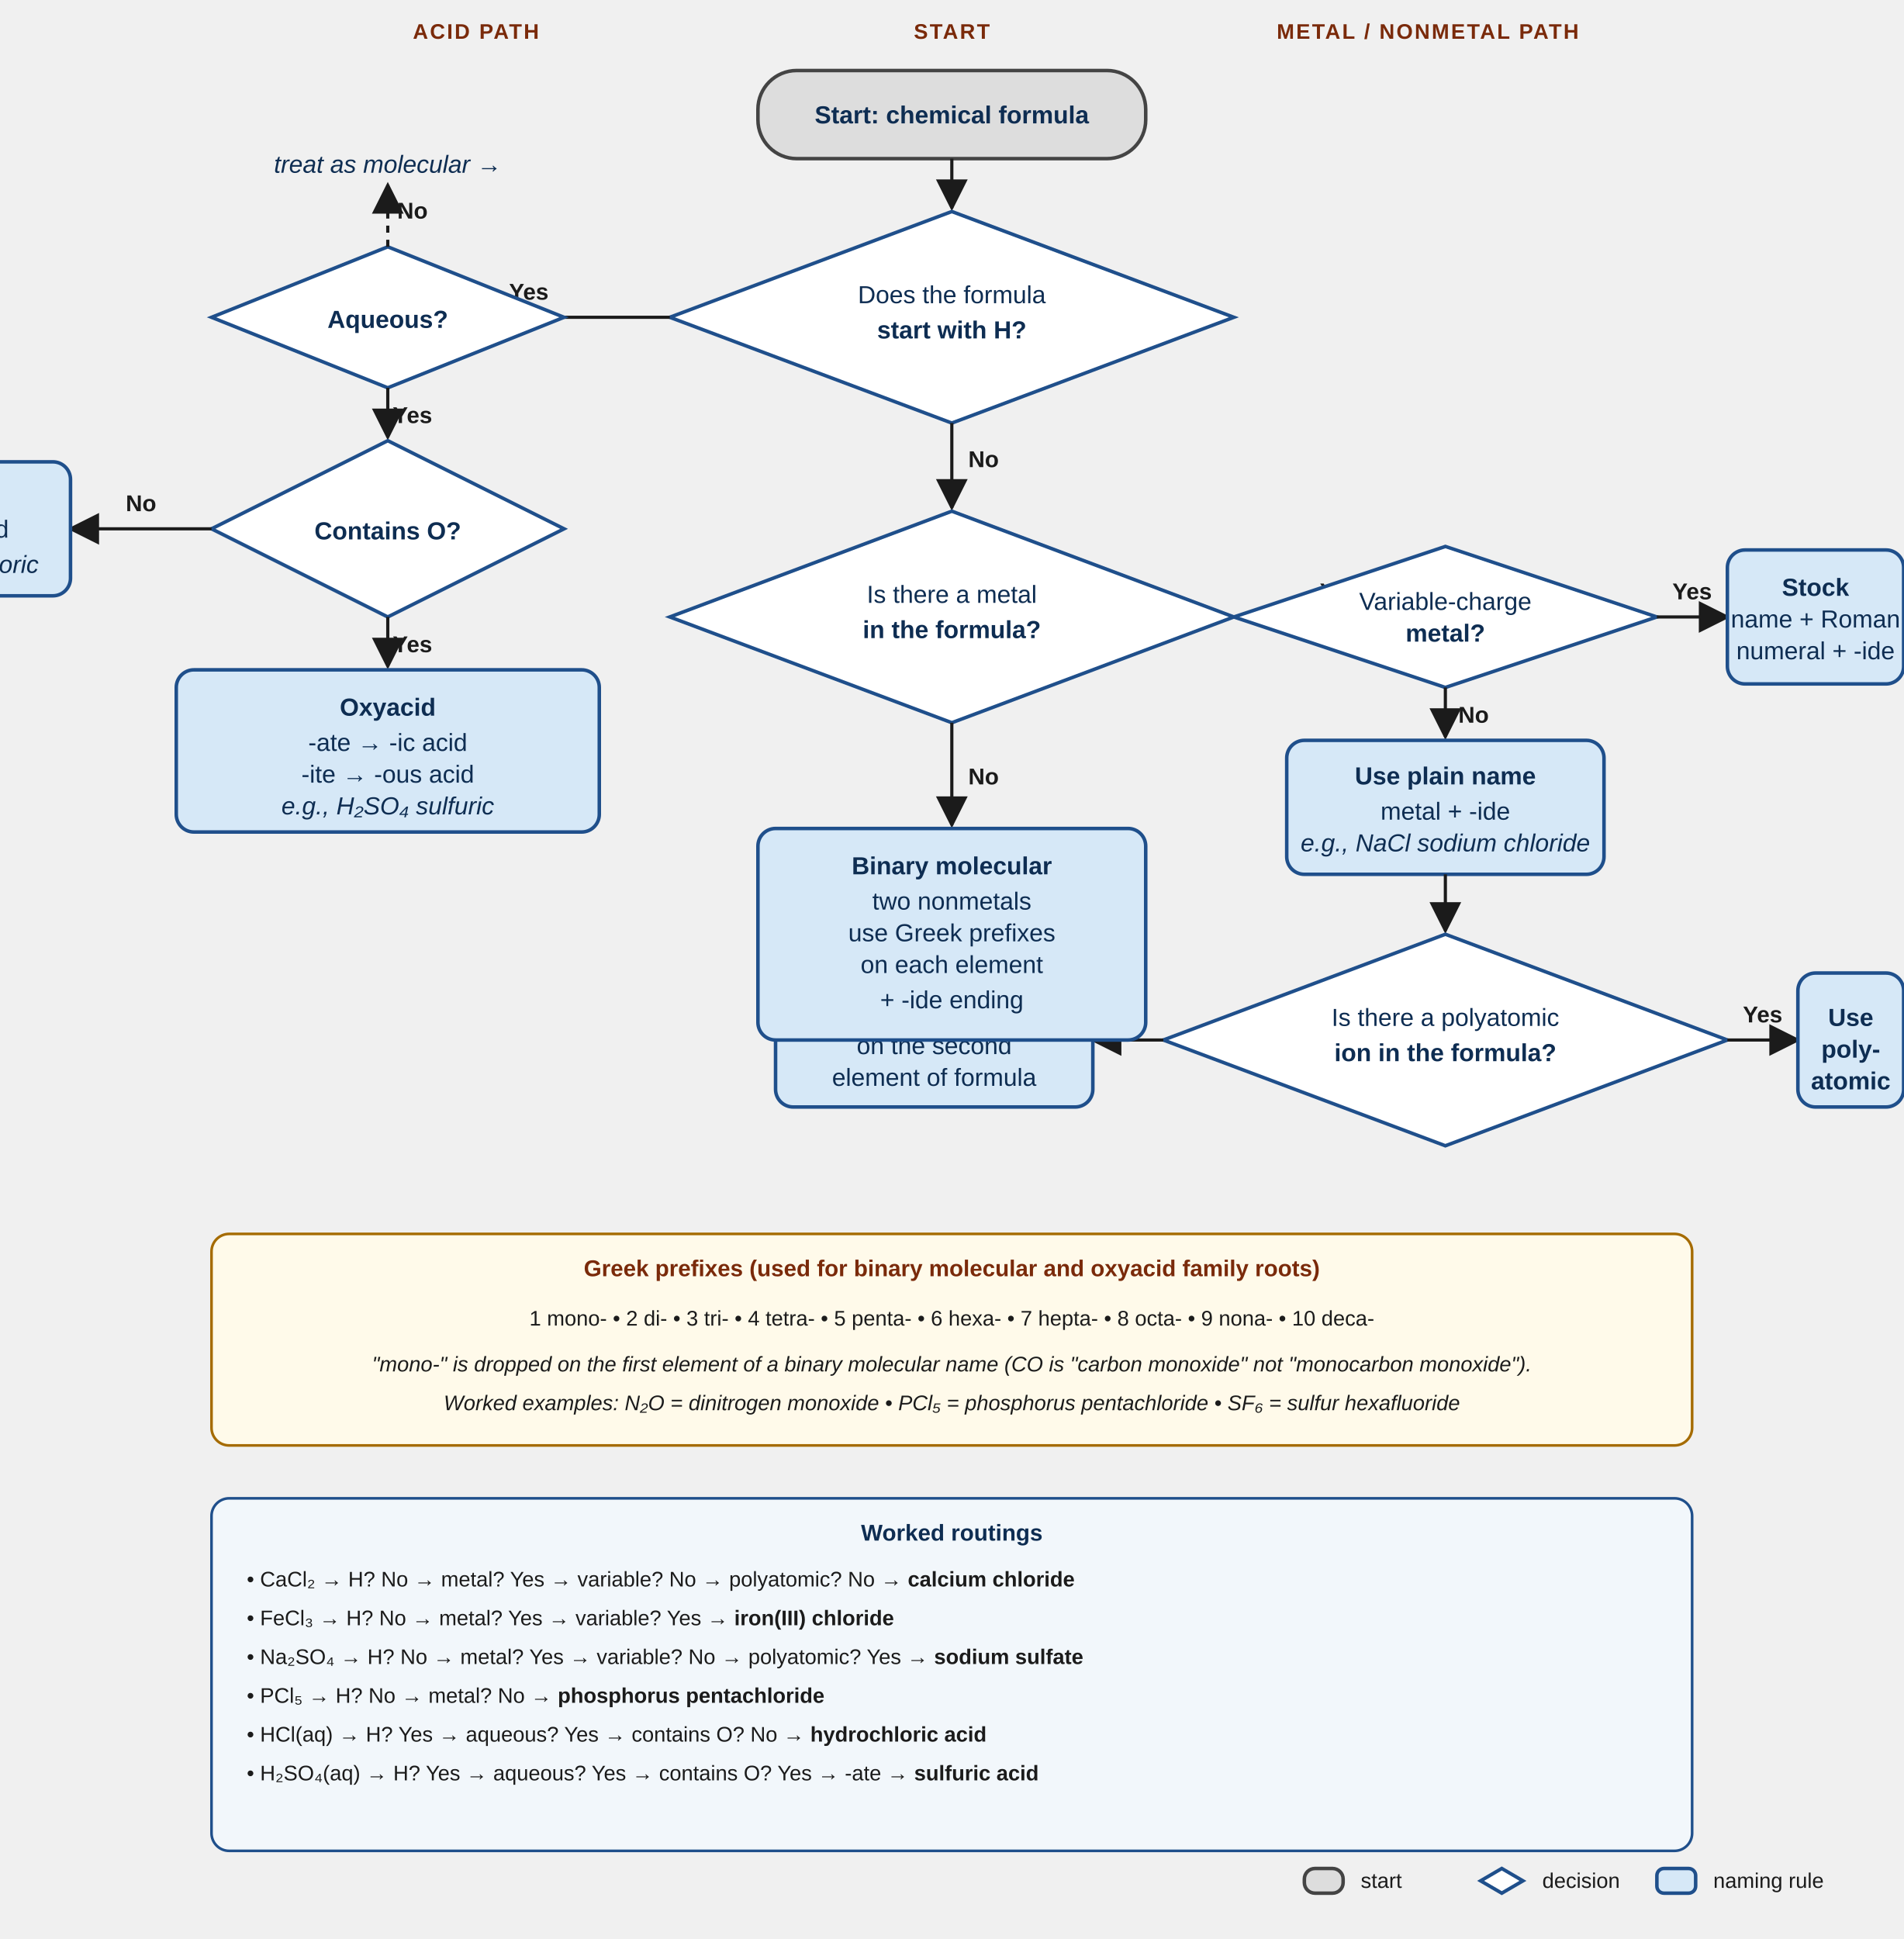
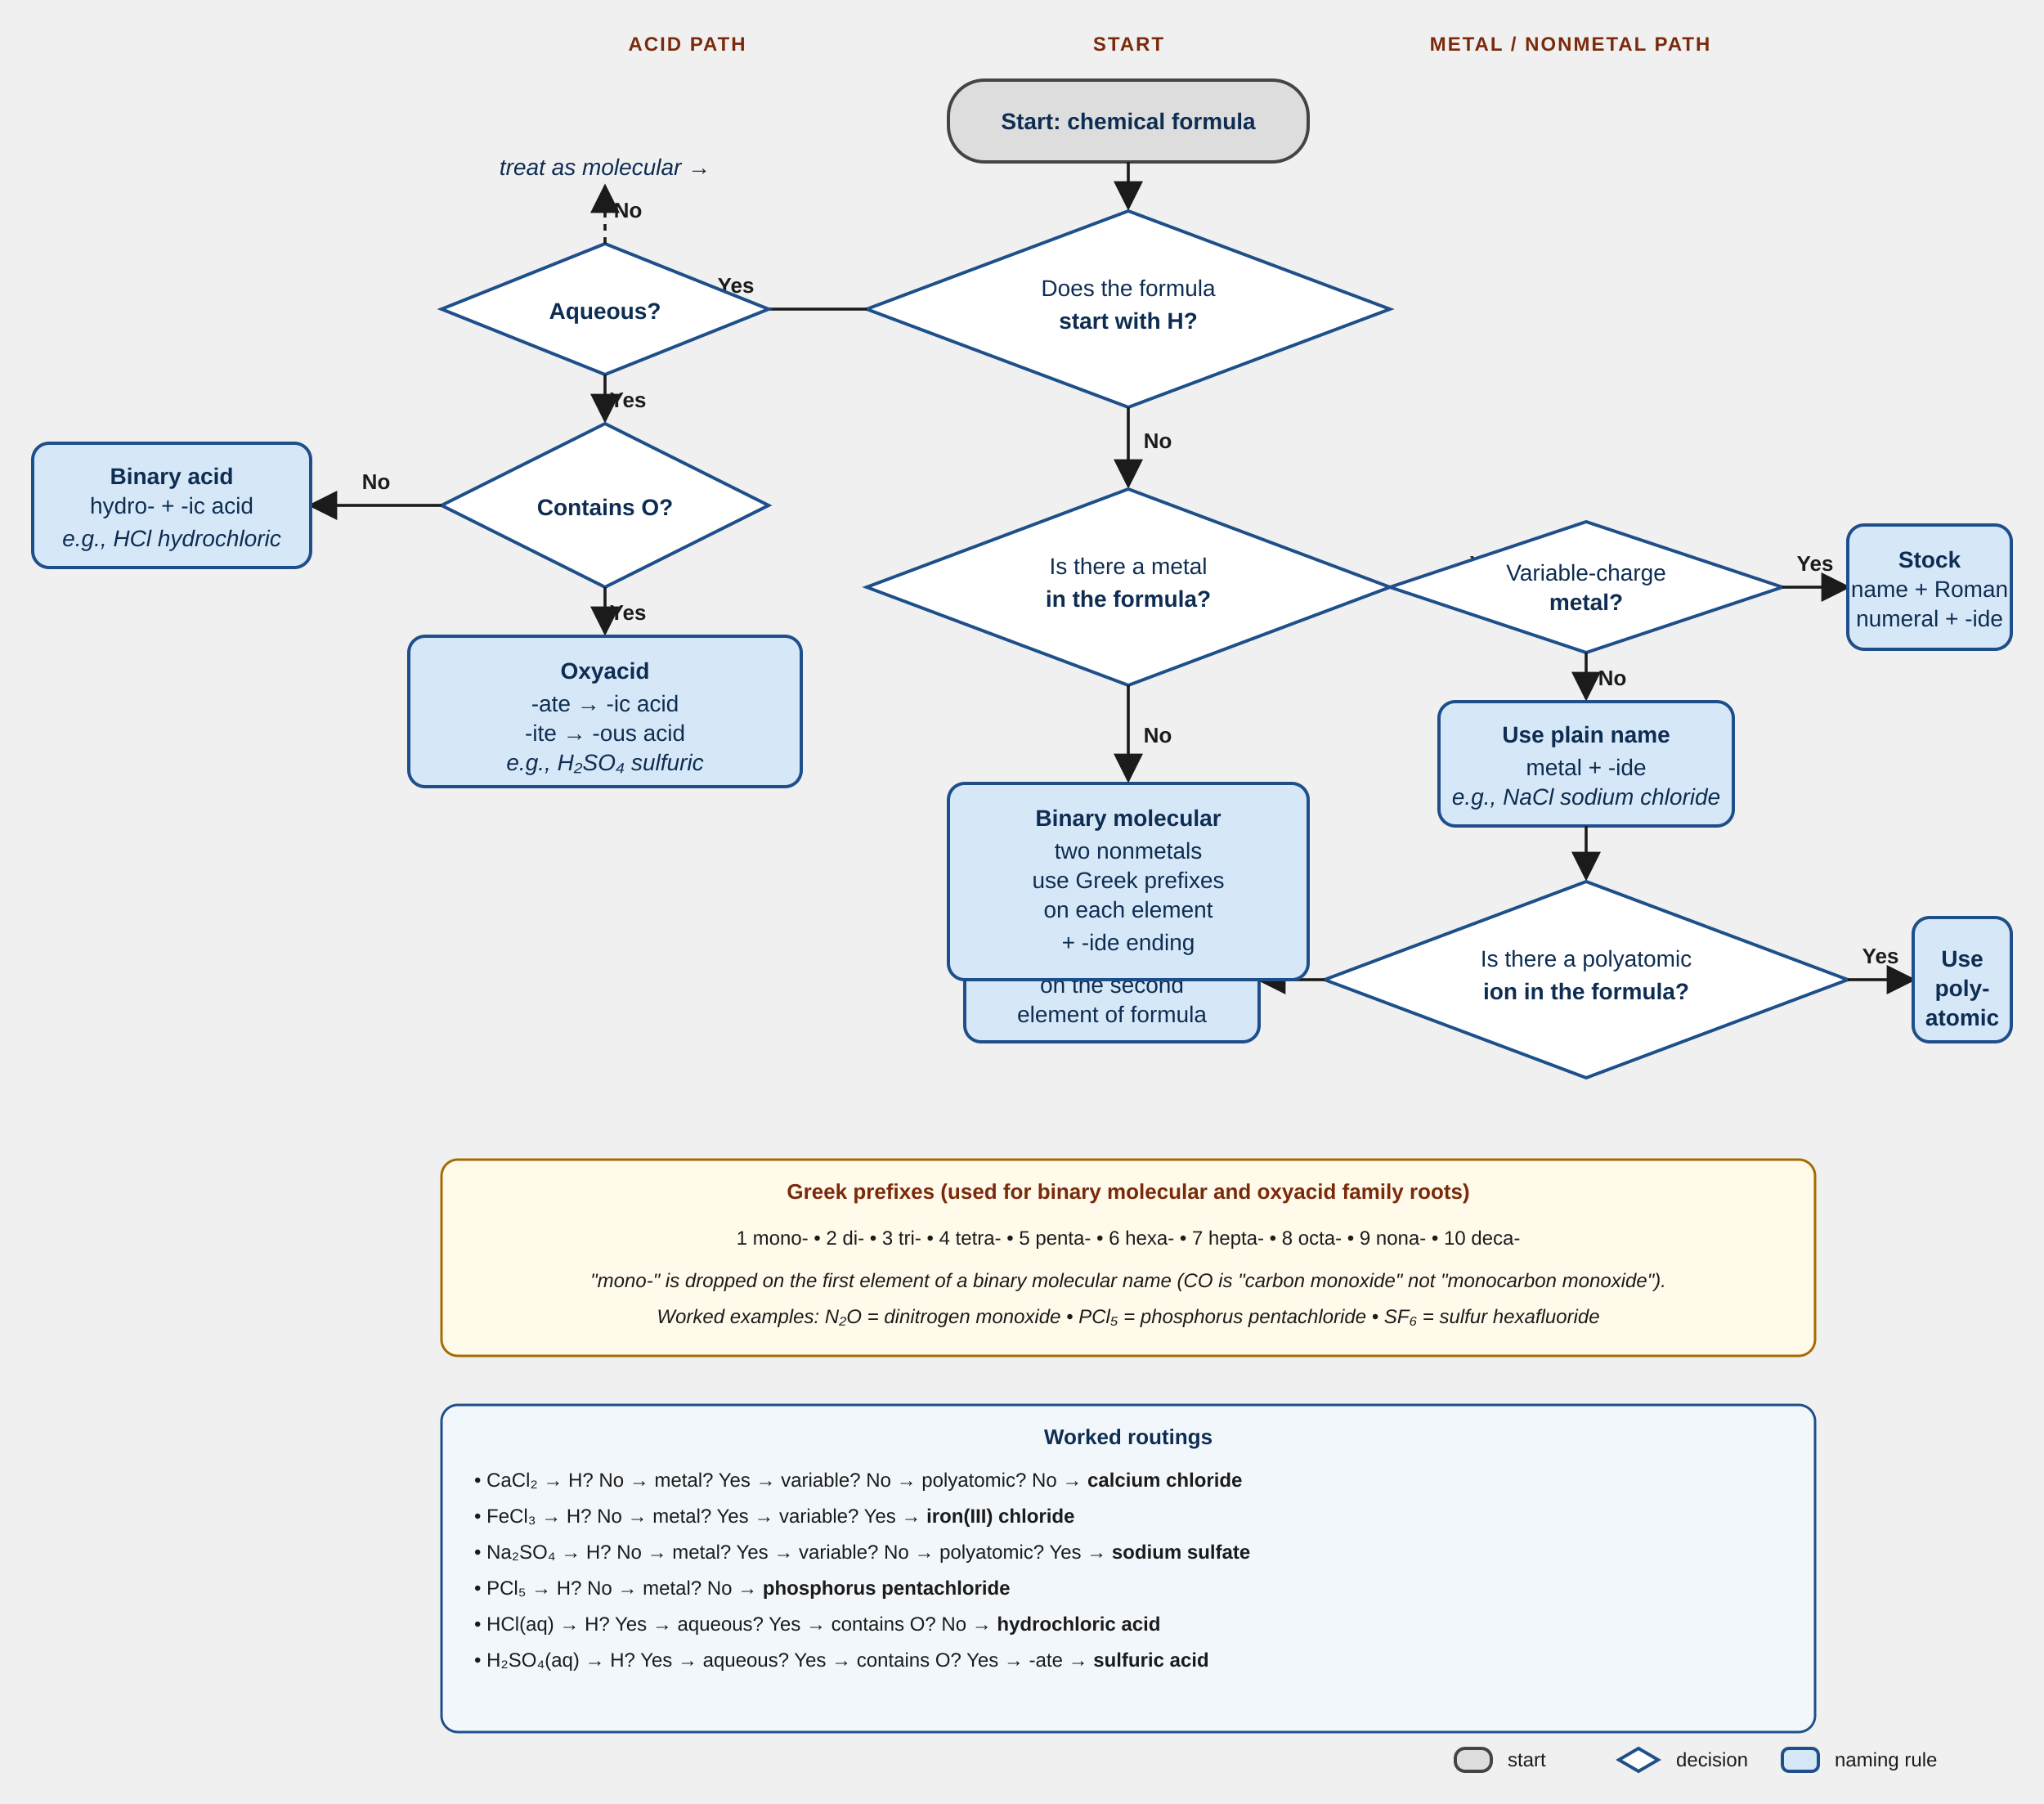
- <svg xmlns="http://www.w3.org/2000/svg" viewBox="0 0 1080 1100" width="1080" height="1100" font-family="Arial, Helvetica, sans-serif" role="img" aria-labelledby="t d">
+ <svg xmlns="http://www.w3.org/2000/svg" viewBox="-150 -9 1250 1103" width="1250" height="1103" font-family="Arial, Helvetica, sans-serif" role="img" aria-labelledby="t d">
  <defs>
    <marker id="ar" viewBox="0 0 10 10" refX="9" refY="5" markerWidth="10" markerHeight="10" orient="auto">
      <path d="M0,0 L10,5 L0,10 z" fill="#1B1B1B" />
    </marker>
  </defs>
  <style>
    .start { fill:#DDDDDD; stroke:#444;    stroke-width:2; }
    .dec   { fill:#FFFFFF; stroke:#1F4F8B; stroke-width:2; }
    .term  { fill:#D6E8F7; stroke:#1F4F8B; stroke-width:2; }
    .lab   { font-size:14px; fill:#0E2D52; text-anchor:middle; }
    .labb  { font-size:14px; font-weight:700; fill:#0E2D52; text-anchor:middle; }
    .yn    { font-size:13px; font-weight:700; fill:#1B1B1B; text-anchor:middle; }
    .edge  { stroke:#1B1B1B; stroke-width:1.8; fill:none; marker-end:url(#ar); }
    .secthdr { font-size:12px; font-weight:700; fill:#7A2A0A; text-anchor:middle; letter-spacing:1px; }
  </style>
  <text class="secthdr" x="270" y="22">ACID PATH</text>
  <text class="secthdr" x="540" y="22">START</text>
  <text class="secthdr" x="810" y="22">METAL / NONMETAL PATH</text>
  <rect class="start" x="430" y="40" width="220" height="50" rx="22" />
  <text class="labb" x="540" y="70">Start: chemical formula</text>
  <line class="edge" x1="540" y1="90" x2="540" y2="118" />
  <polygon class="dec" points="540,120 700,180 540,240 380,180" />
  <text class="lab" x="540" y="172">Does the formula</text>
  <text class="labb" x="540" y="192">start with H?</text>
  <line class="edge" x1="380" y1="180" x2="220" y2="180" />
  <text class="yn" x="300" y="170">Yes</text>
  <polygon class="dec" points="220,140 320,180 220,220 120,180" />
  <text class="labb" x="220" y="186">Aqueous?</text>
  <line class="edge" x1="220" y1="220" x2="220" y2="248" />
  <text class="yn" x="234" y="240">Yes</text>
  <polygon class="dec" points="220,250 320,300 220,350 120,300" />
  <text class="labb" x="220" y="306">Contains O?</text>
  <line class="edge" x1="220" y1="350" x2="220" y2="378" />
  <text class="yn" x="234" y="370">Yes</text>
  <g>
    <rect class="term" x="100" y="380" width="240" height="92" rx="10" />
    <text class="labb" x="220" y="406">Oxyacid</text>
    <text class="lab" x="220" y="426">-ate → -ic acid</text>
    <text class="lab" x="220" y="444">-ite → -ous acid</text>
    <text class="lab" x="220" y="462" font-style="italic">e.g., H₂SO₄ sulfuric</text>
  </g>
  <line class="edge" x1="120" y1="300" x2="40" y2="300" />
  <text class="yn" x="80" y="290">No</text>
  <g>
    <rect class="term" x="-130" y="262" width="170" height="76" rx="10" />
    <text class="labb" x="-45" y="287">Binary acid</text>
    <text class="lab" x="-45" y="305">hydro- + -ic acid</text>
    <text class="lab" x="-45" y="325" font-style="italic">e.g., HCl hydrochloric</text>
  </g>
  <line class="edge" x1="220" y1="140" x2="220" y2="105" stroke-dasharray="4 4" />
  <text class="yn" x="234" y="124">No</text>
  <text class="lab" x="220" y="98" font-style="italic">treat as molecular →</text>
  <line class="edge" x1="540" y1="240" x2="540" y2="288" />
  <text class="yn" x="558" y="265">No</text>
  <polygon class="dec" points="540,290 700,350 540,410 380,350" />
  <text class="lab" x="540" y="342">Is there a metal</text>
  <text class="labb" x="540" y="362">in the formula?</text>
  <line class="edge" x1="700" y1="350" x2="820" y2="350" />
  <text class="yn" x="760" y="340">Yes</text>
  <polygon class="dec" points="820,310 940,350 820,390 700,350" />
  <text class="lab" x="820" y="346">Variable-charge</text>
  <text class="labb" x="820" y="364">metal?</text>
  <line class="edge" x1="940" y1="350" x2="980" y2="350" />
  <text class="yn" x="960" y="340">Yes</text>
  <g>
    <rect class="term" x="980" y="312" width="100" height="76" rx="10" />
    <text class="labb" x="1030" y="338">Stock</text>
    <text class="lab" x="1030" y="356">name + Roman</text>
    <text class="lab" x="1030" y="374">numeral + -ide</text>
  </g>
  <line class="edge" x1="820" y1="390" x2="820" y2="418" />
  <text class="yn" x="836" y="410">No</text>
  <g>
    <rect class="term" x="730" y="420" width="180" height="76" rx="10" />
    <text class="labb" x="820" y="445">Use plain name</text>
    <text class="lab" x="820" y="465">metal + -ide</text>
    <text class="lab" x="820" y="483" font-style="italic">e.g., NaCl sodium chloride</text>
  </g>
  <line class="edge" x1="820" y1="496" x2="820" y2="528" />
  <polygon class="dec" points="820,530 980,590 820,650 660,590" />
  <text class="lab" x="820" y="582">Is there a polyatomic</text>
  <text class="labb" x="820" y="602">ion in the formula?</text>
  <line class="edge" x1="980" y1="590" x2="1020" y2="590" />
  <text class="yn" x="1000" y="580">Yes</text>
  <g>
    <rect class="term" x="1020" y="552" width="60" height="76" rx="10" />
    <text class="labb" x="1050" y="582">Use</text>
    <text class="labb" x="1050" y="600">poly-</text>
    <text class="labb" x="1050" y="618">atomic</text>
  </g>
  <line class="edge" x1="660" y1="590" x2="620" y2="590" />
  <text class="yn" x="640" y="580">No</text>
  <g>
    <rect class="term" x="440" y="552" width="180" height="76" rx="10" />
    <text class="labb" x="530" y="578">Use -ide ending</text>
    <text class="lab" x="530" y="598">on the second</text>
    <text class="lab" x="530" y="616">element of formula</text>
  </g>
  <line class="edge" x1="540" y1="410" x2="540" y2="468" />
  <text class="yn" x="558" y="445">No</text>
  <g>
    <rect class="term" x="430" y="470" width="220" height="120" rx="10" />
    <text class="labb" x="540" y="496">Binary molecular</text>
    <text class="lab" x="540" y="516">two nonmetals</text>
    <text class="lab" x="540" y="534">use Greek prefixes</text>
    <text class="lab" x="540" y="552">on each element</text>
    <text class="lab" x="540" y="572">+ -ide ending</text>
  </g>
  <g>
    <rect x="120" y="700" width="840" height="120" rx="10" fill="#FFFAEA" stroke="#A56B00" stroke-width="1.5" />
    <text x="540" y="724" font-size="13" font-weight="700" fill="#7A2A0A" text-anchor="middle">Greek prefixes (used for binary molecular and oxyacid family roots)</text>
    <text x="540" y="752" font-size="12" fill="#1B1B1B" text-anchor="middle">1 mono- • 2 di- • 3 tri- • 4 tetra- • 5 penta- • 6 hexa- • 7 hepta- • 8 octa- • 9 nona- • 10 deca-</text>
    <text x="540" y="778" font-size="12" fill="#1B1B1B" text-anchor="middle" font-style="italic">"mono-" is dropped on the first element of a binary molecular name (CO is "carbon monoxide" not "monocarbon monoxide").</text>
    <text x="540" y="800" font-size="12" fill="#1B1B1B" text-anchor="middle" font-style="italic">Worked examples: N₂O = dinitrogen monoxide • PCl₅ = phosphorus pentachloride • SF₆ = sulfur hexafluoride</text>
  </g>
  <g>
    <rect x="120" y="850" width="840" height="200" rx="10" fill="#F2F7FB" stroke="#1F4F8B" stroke-width="1.5" />
    <text x="540" y="874" font-size="13" font-weight="700" fill="#0E2D52" text-anchor="middle">Worked routings</text>
    <text x="140" y="900" font-size="12" fill="#1B1B1B">• CaCl₂ → H? No → metal? Yes → variable? No → polyatomic? No → <tspan font-weight="700">calcium chloride</tspan>
    </text>
    <text x="140" y="922" font-size="12" fill="#1B1B1B">• FeCl₃ → H? No → metal? Yes → variable? Yes → <tspan font-weight="700">iron(III) chloride</tspan>
    </text>
    <text x="140" y="944" font-size="12" fill="#1B1B1B">• Na₂SO₄ → H? No → metal? Yes → variable? No → polyatomic? Yes → <tspan font-weight="700">sodium sulfate</tspan>
    </text>
    <text x="140" y="966" font-size="12" fill="#1B1B1B">• PCl₅ → H? No → metal? No → <tspan font-weight="700">phosphorus pentachloride</tspan>
    </text>
    <text x="140" y="988" font-size="12" fill="#1B1B1B">• HCl(aq) → H? Yes → aqueous? Yes → contains O? No → <tspan font-weight="700">hydrochloric acid</tspan>
    </text>
    <text x="140" y="1010" font-size="12" fill="#1B1B1B">• H₂SO₄(aq) → H? Yes → aqueous? Yes → contains O? Yes → -ate → <tspan font-weight="700">sulfuric acid</tspan>
    </text>
  </g>
  <g transform="translate(740,1060)" font-size="12" fill="#1B1B1B">
    <rect class="start" x="0" y="0" width="22" height="14" rx="6" />
    <text x="32" y="11">start</text>
    <polygon class="dec" points="100,7 112,0 124,7 112,14" />
    <text x="135" y="11">decision</text>
    <rect class="term" x="200" y="0" width="22" height="14" rx="4" />
    <text x="232" y="11">naming rule</text>
  </g>
</svg>
